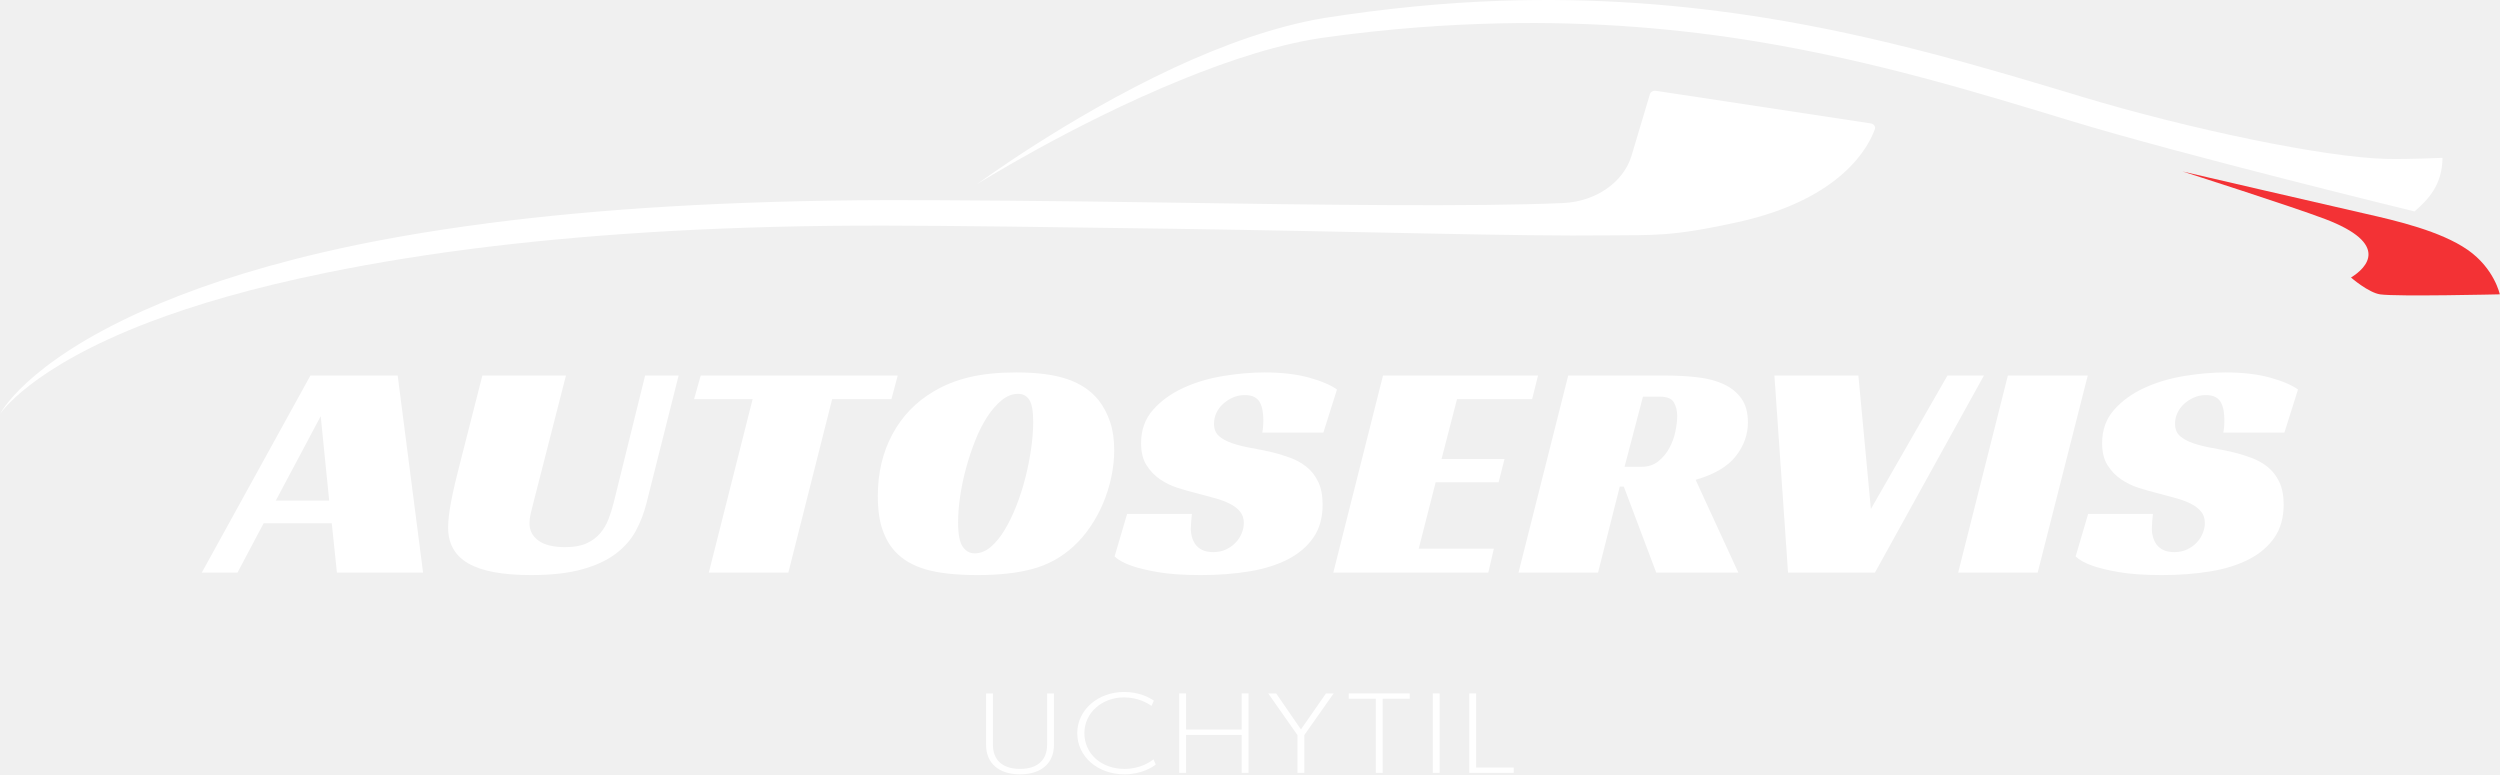
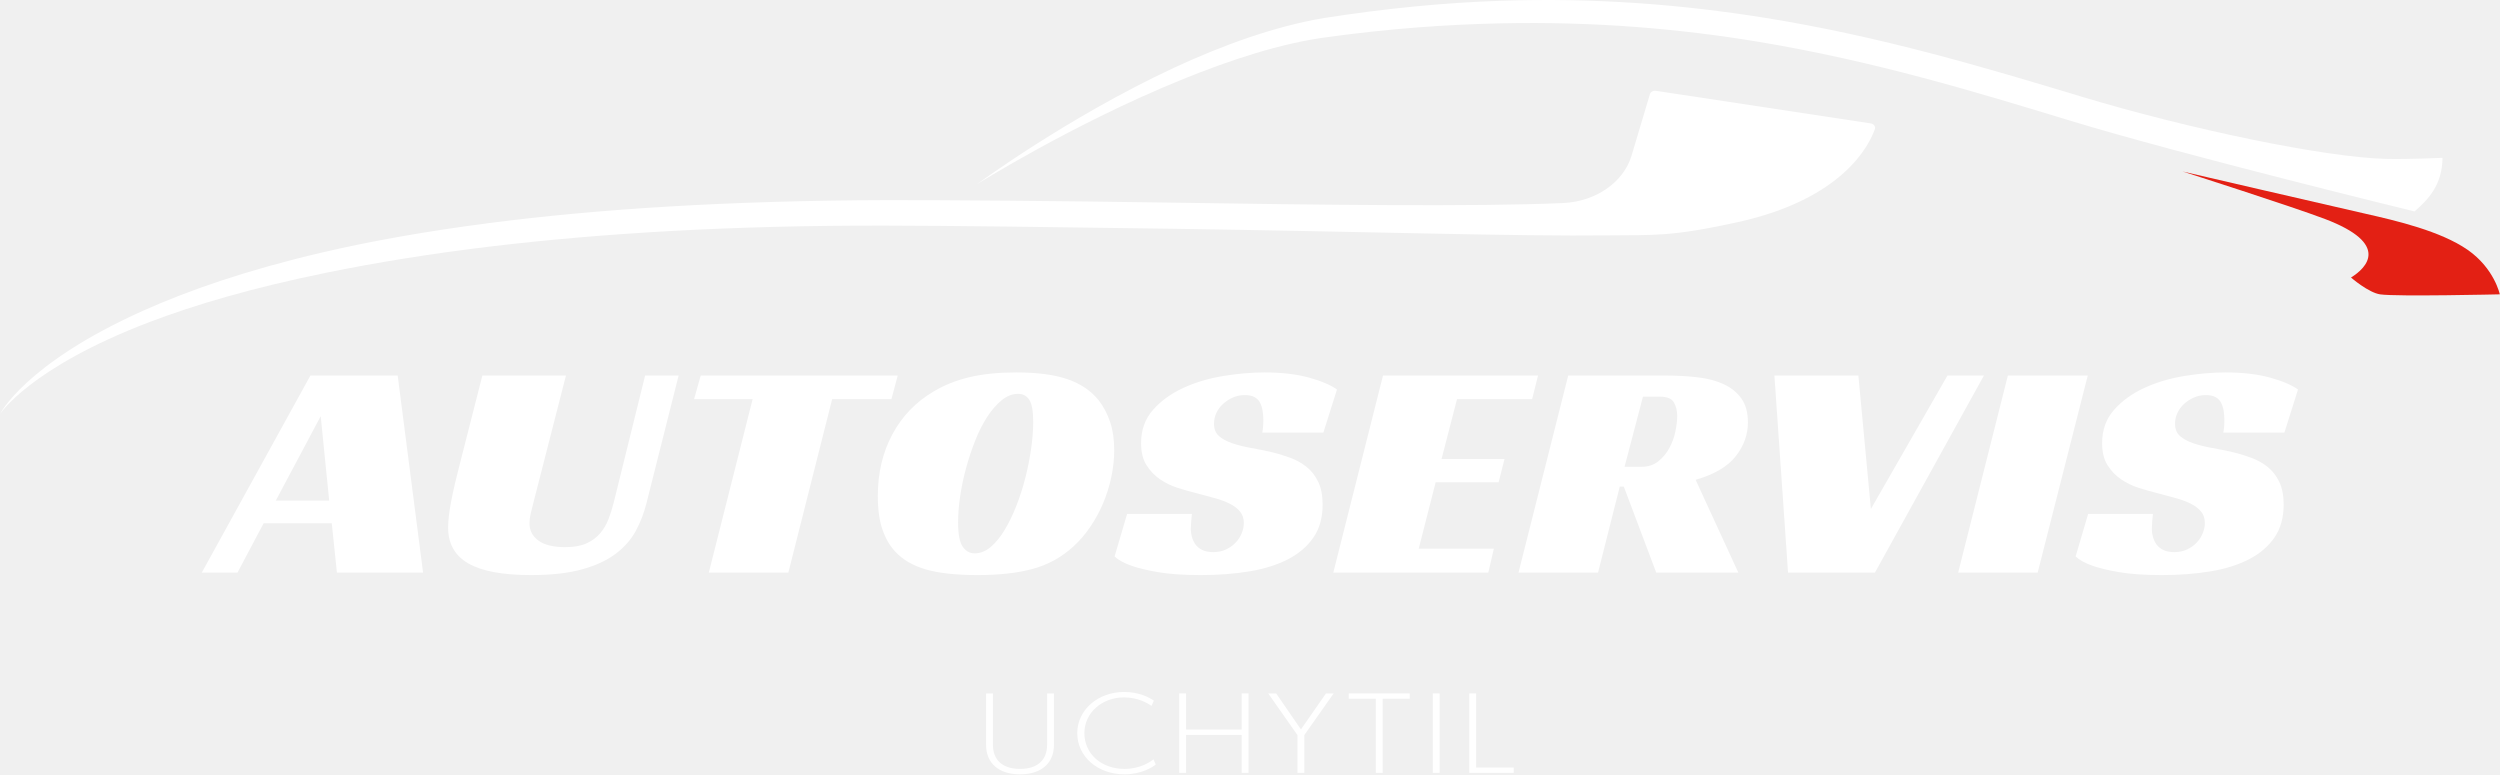
<svg xmlns="http://www.w3.org/2000/svg" width="300" height="93" viewBox="0 0 300 93" fill="none">
  <g clip-path="url(#clip0_33_310)">
    <path fill-rule="evenodd" clip-rule="evenodd" d="M193.19 28.244C181.846 28.377 164.476 27.794 140.507 27.448C126.702 27.249 113.616 27.082 106.483 27.075C87.621 27.024 72.047 28.018 59.189 29.54C51.656 30.432 45.064 31.526 39.281 32.7C30.366 34.51 23.404 36.566 17.973 38.634C3.555 44.124 0 49.684 0 49.684C0 49.684 2.976 43.645 17.185 37.281C22.555 34.875 29.532 32.437 38.55 30.323C44.375 28.958 51.063 27.76 58.705 26.768C71.674 25.085 87.419 24.067 106.483 24.015C113.628 24.007 126.738 24.104 140.567 24.316C157.892 24.58 177.082 24.83 187.569 24.366C191.498 24.191 194.834 21.878 195.792 18.661C196.653 15.779 197.627 12.515 197.989 11.3C198.072 11.025 198.392 10.85 198.723 10.9C202.268 11.438 220.726 14.239 224.482 14.809C224.657 14.835 224.811 14.921 224.907 15.046C225.003 15.172 225.033 15.325 224.991 15.47C224.319 17.406 221.183 23.86 208.57 26.648C200.478 28.437 198.354 28.183 193.19 28.244Z" fill="white" />
    <path fill-rule="evenodd" clip-rule="evenodd" d="M117.247 22.097C117.247 22.097 128.058 14.115 140.818 8.163C146.737 5.401 153.086 3.127 158.913 2.16C166.335 0.997 173.339 0.326 179.988 0.097C191.559 -0.303 202.043 0.575 211.744 2.13C225.738 4.372 238.097 8.073 249.773 11.596C262.669 15.487 278.923 18.881 286.286 19.066C289.017 19.135 293.102 18.938 293.102 18.938C293.067 22.127 291.498 23.839 289.745 25.373C289.745 25.373 261.694 18.528 248.527 14.512C237.027 11.005 224.86 7.317 211.078 5.026C201.619 3.454 191.399 2.56 180.095 2.801C173.573 2.941 166.691 3.436 159.386 4.441C153.735 5.167 147.563 7.211 141.702 9.6C128.661 14.917 117.247 22.097 117.247 22.097Z" fill="white" />
-     <path fill-rule="evenodd" clip-rule="evenodd" d="M278.994 26.278C274.967 24.75 261.908 20.578 261.908 20.578C261.908 20.578 279.431 24.647 283.946 25.668C287.573 26.489 292.873 27.733 296.099 29.967C299.325 32.201 299.975 35.32 299.975 35.32C299.975 35.32 287.64 35.61 285.624 35.325C284.229 35.127 282.112 33.308 282.122 33.301C284.011 32.141 286.867 29.266 278.994 26.278Z" fill="#F33235" />
+     <path fill-rule="evenodd" clip-rule="evenodd" d="M278.994 26.278C274.967 24.75 261.908 20.578 261.908 20.578C261.908 20.578 279.431 24.647 283.946 25.668C287.573 26.489 292.873 27.733 296.099 29.967C299.325 32.201 299.975 35.32 299.975 35.32C299.975 35.32 287.64 35.61 285.624 35.325C284.229 35.127 282.112 33.308 282.122 33.301C284.011 32.141 286.867 29.266 278.994 26.278Z" fill="#E32014" />
    <path d="M50.769 68.711H40.43L39.812 62.79H31.637L28.5 68.711H24.215L37.249 45.064H47.721L50.769 68.711ZM33.095 60.072H39.502L38.486 49.942L33.095 60.072Z" fill="white" />
    <path d="M64.025 60.258C63.877 60.804 63.761 61.276 63.672 61.673C63.583 62.07 63.538 62.442 63.538 62.79C63.538 63.659 63.9 64.354 64.621 64.876C65.343 65.397 66.41 65.658 67.825 65.658C68.856 65.658 69.703 65.509 70.365 65.21C71.028 64.913 71.573 64.516 72.001 64.019C72.427 63.522 72.767 62.952 73.017 62.306C73.267 61.661 73.481 60.978 73.658 60.258L77.414 45.064H81.435L77.59 60.332C77.296 61.524 76.869 62.641 76.309 63.683C75.749 64.727 74.947 65.645 73.9 66.439C72.854 67.234 71.507 67.861 69.858 68.32C68.208 68.779 66.16 69.009 63.716 69.009C60.329 69.009 57.825 68.544 56.205 67.613C54.585 66.682 53.775 65.248 53.775 63.311C53.775 62.442 53.907 61.338 54.172 59.997C54.437 58.656 54.776 57.204 55.188 55.639L57.883 45.064H67.914L64.025 60.258Z" fill="white" />
    <path d="M106.973 47.894H99.859L94.602 68.711H85.057L90.315 47.894H83.29L84.086 45.064H107.724L106.973 47.894Z" fill="white" />
    <path d="M121.952 44.691C124.485 44.691 126.541 44.964 128.116 45.511C129.692 46.057 130.936 46.901 131.849 48.043C132.438 48.812 132.895 49.682 133.219 50.65C133.543 51.618 133.706 52.735 133.706 54.001C133.706 55.094 133.587 56.186 133.353 57.279C133.116 58.372 132.785 59.42 132.358 60.425C131.93 61.431 131.415 62.375 130.81 63.255C130.208 64.137 129.537 64.913 128.801 65.583C127.417 66.849 125.818 67.737 124.006 68.245C122.196 68.755 119.964 69.009 117.312 69.009C114.75 69.009 112.688 68.786 111.126 68.338C109.565 67.892 108.328 67.172 107.415 66.179C106.766 65.483 106.258 64.603 105.89 63.535C105.522 62.468 105.338 61.127 105.338 59.513C105.338 56.758 105.919 54.293 107.084 52.121C108.247 49.949 109.904 48.229 112.055 46.963C113.351 46.194 114.795 45.622 116.384 45.25C117.975 44.877 119.832 44.691 121.952 44.691ZM116.96 66.403C117.636 66.403 118.277 66.148 118.88 65.638C119.485 65.13 120.045 64.448 120.56 63.59C121.076 62.734 121.547 61.759 121.975 60.668C122.401 59.575 122.762 58.445 123.057 57.279C123.351 56.111 123.58 54.952 123.742 53.797C123.903 52.642 123.985 51.593 123.985 50.65C123.985 49.359 123.83 48.472 123.52 47.987C123.211 47.504 122.762 47.261 122.173 47.261C121.495 47.261 120.847 47.51 120.229 48.005C119.611 48.503 119.029 49.166 118.483 49.998C117.938 50.831 117.452 51.786 117.026 52.866C116.599 53.946 116.231 55.056 115.921 56.199C115.611 57.341 115.376 58.47 115.214 59.587C115.051 60.704 114.971 61.735 114.971 62.679C114.971 64.093 115.155 65.068 115.524 65.602C115.892 66.135 116.37 66.403 116.96 66.403Z" fill="white" />
    <path d="M151.467 51.916C151.556 51.544 151.601 51.035 151.601 50.39C151.601 50.017 151.571 49.65 151.512 49.291C151.453 48.931 151.351 48.608 151.203 48.322C151.056 48.036 150.835 47.814 150.54 47.652C150.246 47.491 149.862 47.41 149.391 47.41C148.86 47.41 148.374 47.51 147.932 47.708C147.492 47.907 147.101 48.162 146.762 48.472C146.423 48.781 146.159 49.142 145.967 49.552C145.775 49.962 145.68 50.39 145.68 50.836C145.68 51.482 145.878 51.977 146.277 52.325C146.674 52.673 147.197 52.959 147.845 53.183C148.492 53.405 149.229 53.593 150.054 53.741C150.88 53.89 151.733 54.063 152.616 54.262C153.353 54.436 154.089 54.659 154.825 54.932C155.562 55.206 156.217 55.572 156.792 56.031C157.366 56.49 157.831 57.086 158.184 57.818C158.538 58.551 158.715 59.463 158.715 60.556C158.715 62.12 158.347 63.435 157.61 64.503C156.874 65.571 155.856 66.439 154.562 67.11C153.265 67.78 151.726 68.265 149.944 68.562C148.161 68.859 146.225 69.009 144.134 69.009C142.012 69.009 140.281 68.89 138.942 68.655C137.601 68.42 136.548 68.165 135.783 67.892C134.868 67.569 134.192 67.197 133.75 66.775L135.252 61.673H143.029C143 61.896 142.969 62.2 142.94 62.586C142.911 62.97 142.895 63.275 142.895 63.497C142.895 63.796 142.94 64.106 143.029 64.428C143.116 64.751 143.258 65.049 143.448 65.323C143.64 65.596 143.913 65.818 144.266 65.993C144.618 66.166 145.062 66.254 145.591 66.254C146.18 66.254 146.703 66.141 147.159 65.918C147.616 65.694 148 65.416 148.308 65.08C148.618 64.745 148.853 64.373 149.015 63.963C149.178 63.553 149.259 63.151 149.259 62.752C149.259 62.207 149.104 61.748 148.794 61.375C148.486 61.003 148.066 60.686 147.535 60.425C147.006 60.165 146.393 59.941 145.702 59.755C145.01 59.569 144.295 59.376 143.558 59.178C142.851 59.004 142.108 58.793 141.327 58.545C140.547 58.297 139.833 57.949 139.184 57.503C138.537 57.055 137.998 56.49 137.572 55.807C137.144 55.125 136.93 54.249 136.93 53.183C136.93 51.593 137.409 50.259 138.366 49.179C139.324 48.098 140.533 47.224 141.99 46.553C143.448 45.883 145.046 45.405 146.785 45.121C148.523 44.835 150.172 44.691 151.733 44.691C153.795 44.691 155.57 44.897 157.058 45.307C158.544 45.715 159.672 46.194 160.438 46.739L158.802 51.916H151.467Z" fill="white" />
    <path d="M165.961 45.064H184.563L183.856 47.894H174.842L172.986 55.081H180.542L179.835 57.875H172.279L170.246 65.844H179.261L178.598 68.711H159.996L165.961 45.064Z" fill="white" />
    <path d="M209.749 50.687C209.749 52.152 209.263 53.505 208.29 54.746C207.319 55.987 205.712 56.931 203.474 57.576L208.6 68.711H198.747L194.858 58.396H194.371L191.765 68.711H182.22L188.185 45.064H199.807C201.162 45.064 202.443 45.132 203.65 45.269C204.858 45.405 205.912 45.678 206.811 46.088C207.708 46.498 208.423 47.069 208.953 47.801C209.483 48.534 209.749 49.495 209.749 50.687ZM197.023 56.013C197.788 56.013 198.445 55.794 198.989 55.361C199.534 54.926 199.976 54.399 200.315 53.779C200.654 53.158 200.896 52.493 201.044 51.786C201.191 51.078 201.265 50.463 201.265 49.942C201.265 49.297 201.133 48.745 200.867 48.286C200.602 47.826 200.028 47.597 199.144 47.597H197.156L194.947 56.013H197.023Z" fill="white" />
    <path d="M212.929 45.064H223.005L224.507 61.077L233.696 45.064H238.071L224.993 68.711H214.565L212.929 45.064Z" fill="white" />
    <path d="M244.522 68.711H234.979L240.944 45.064H250.531L244.522 68.711Z" fill="white" />
    <path d="M266.792 51.916C266.88 51.544 266.924 51.035 266.924 50.39C266.924 50.017 266.895 49.65 266.835 49.291C266.777 48.931 266.674 48.608 266.527 48.322C266.38 48.036 266.159 47.814 265.864 47.652C265.57 47.491 265.186 47.41 264.715 47.41C264.184 47.41 263.7 47.51 263.258 47.708C262.816 47.907 262.425 48.162 262.086 48.472C261.748 48.781 261.483 49.142 261.291 49.552C261.099 49.962 261.004 50.39 261.004 50.836C261.004 51.482 261.202 51.977 261.599 52.325C261.998 52.673 262.52 52.959 263.169 53.183C263.816 53.405 264.553 53.593 265.378 53.741C266.202 53.89 267.056 54.063 267.94 54.262C268.677 54.436 269.413 54.659 270.149 54.932C270.886 55.206 271.542 55.572 272.116 56.031C272.69 56.49 273.155 57.086 273.508 57.818C273.862 58.551 274.039 59.463 274.039 60.556C274.039 62.12 273.67 63.435 272.934 64.503C272.198 65.571 271.18 66.439 269.884 67.11C268.589 67.78 267.049 68.265 265.267 68.562C263.485 68.859 261.549 69.009 259.457 69.009C257.336 69.009 255.605 68.89 254.266 68.655C252.925 68.42 251.872 68.165 251.105 67.892C250.192 67.569 249.516 67.197 249.074 66.775L250.576 61.673H258.353C258.322 61.896 258.293 62.2 258.264 62.586C258.235 62.97 258.219 63.275 258.219 63.497C258.219 63.796 258.264 64.106 258.353 64.428C258.44 64.751 258.581 65.049 258.772 65.323C258.963 65.596 259.236 65.818 259.589 65.993C259.944 66.166 260.384 66.254 260.915 66.254C261.504 66.254 262.027 66.141 262.484 65.918C262.94 65.694 263.324 65.416 263.632 65.08C263.942 64.745 264.178 64.373 264.339 63.963C264.502 63.553 264.583 63.151 264.583 62.752C264.583 62.207 264.428 61.748 264.118 61.375C263.81 61.003 263.39 60.686 262.859 60.425C262.329 60.165 261.717 59.941 261.025 59.755C260.333 59.569 259.618 59.376 258.882 59.178C258.176 59.004 257.432 58.793 256.651 58.545C255.87 58.297 255.155 57.949 254.508 57.503C253.861 57.055 253.322 56.49 252.896 55.807C252.469 55.125 252.254 54.249 252.254 53.183C252.254 51.593 252.733 50.259 253.69 49.179C254.648 48.098 255.855 47.224 257.314 46.553C258.772 45.883 260.37 45.405 262.109 45.121C263.845 44.835 265.496 44.691 267.056 44.691C269.118 44.691 270.893 44.897 272.382 45.307C273.868 45.715 274.996 46.194 275.762 46.739L274.126 51.916H266.792Z" fill="white" />
    <path d="M122.403 92.921C125.005 92.921 126.474 91.534 126.474 89.395V83.212H125.652V89.382C125.652 91.153 124.552 92.269 122.403 92.269C120.252 92.269 119.153 91.153 119.153 89.382V83.212H118.331V89.395C118.331 91.534 119.8 92.921 122.403 92.921Z" fill="white" />
    <path d="M138.416 91.125C138.093 91.37 136.897 92.269 134.942 92.269C132.146 92.269 130.126 90.444 130.126 87.978C130.126 85.513 132.259 83.687 134.893 83.687C136.59 83.687 137.786 84.423 138.174 84.709L138.465 84.082C137.932 83.701 136.687 83.035 134.893 83.035C131.791 83.035 129.271 85.159 129.271 87.978C129.271 90.798 131.726 92.921 134.942 92.921C137.01 92.921 138.384 92.011 138.691 91.738L138.416 91.125Z" fill="white" />
    <path d="M141.505 92.745H142.327V88.195H149.003V92.745H149.826V83.212H149.003V87.543H142.327V83.212H141.505V92.745Z" fill="white" />
    <path d="M155.694 92.745H156.516V88.21L160.038 83.212H159.118L156.113 87.529L153.14 83.212H152.187L155.694 88.21V92.745Z" fill="white" />
    <path d="M165.099 92.745H165.921V83.851H169.169V83.212H161.85V83.851H165.099V92.745Z" fill="white" />
    <path d="M172.757 83.212H171.935V92.744H172.757V83.212Z" fill="white" />
    <path d="M176.314 92.745H181.645V92.106H177.136V83.212H176.314V92.745Z" fill="white" />
  </g>
  <defs>
    <clipPath id="clip0_33_310">
      <rect width="300" height="93" fill="white" />
    </clipPath>
  </defs>
</svg>
